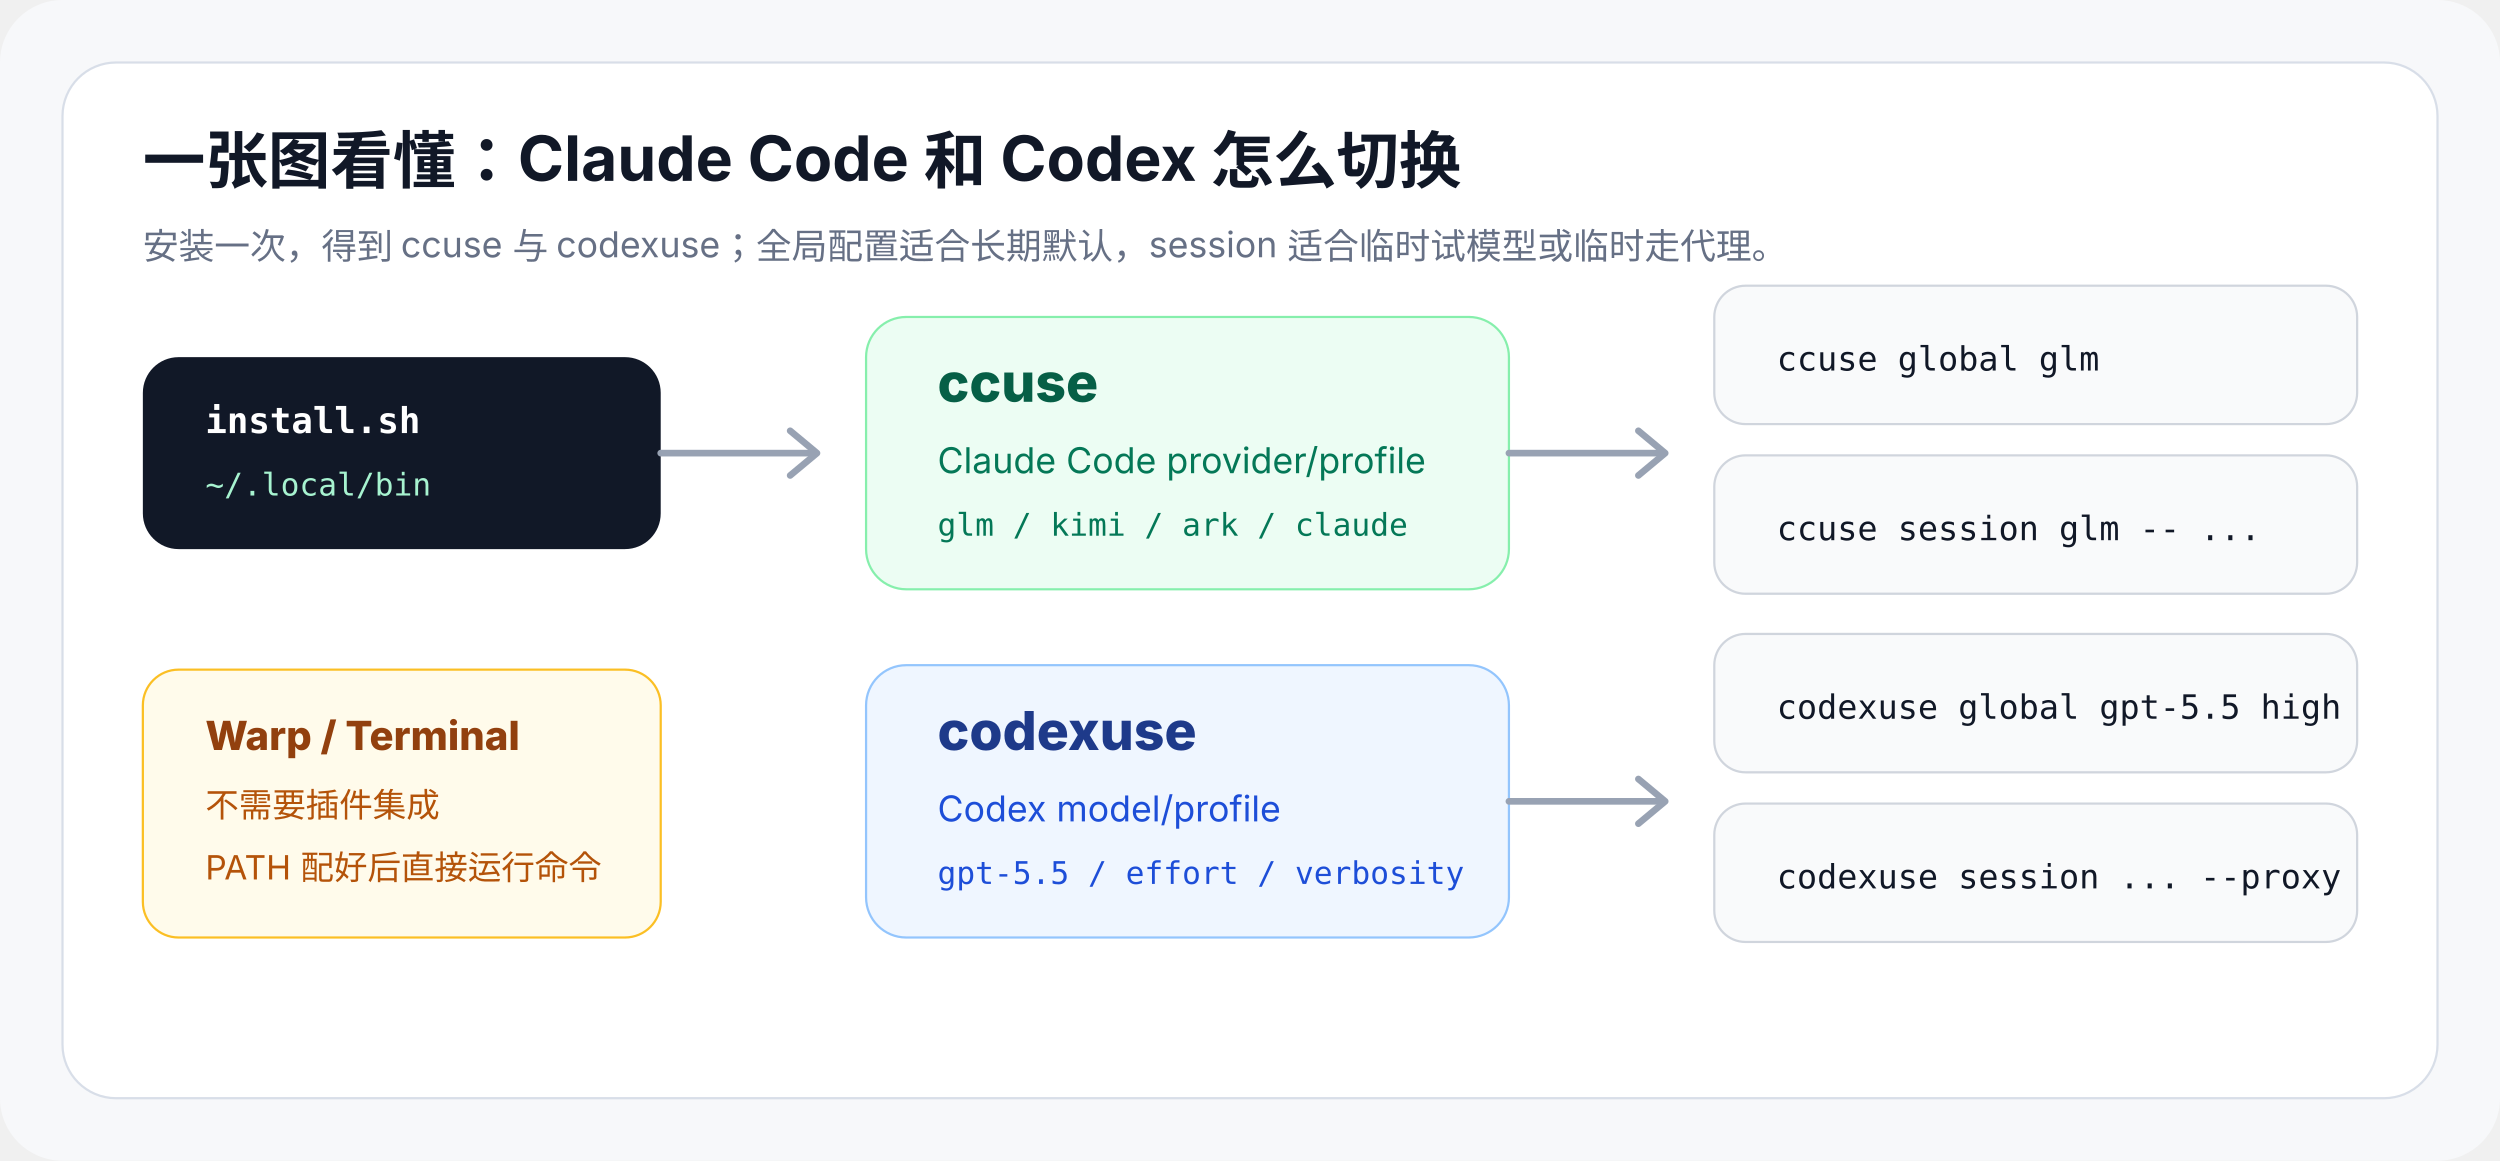
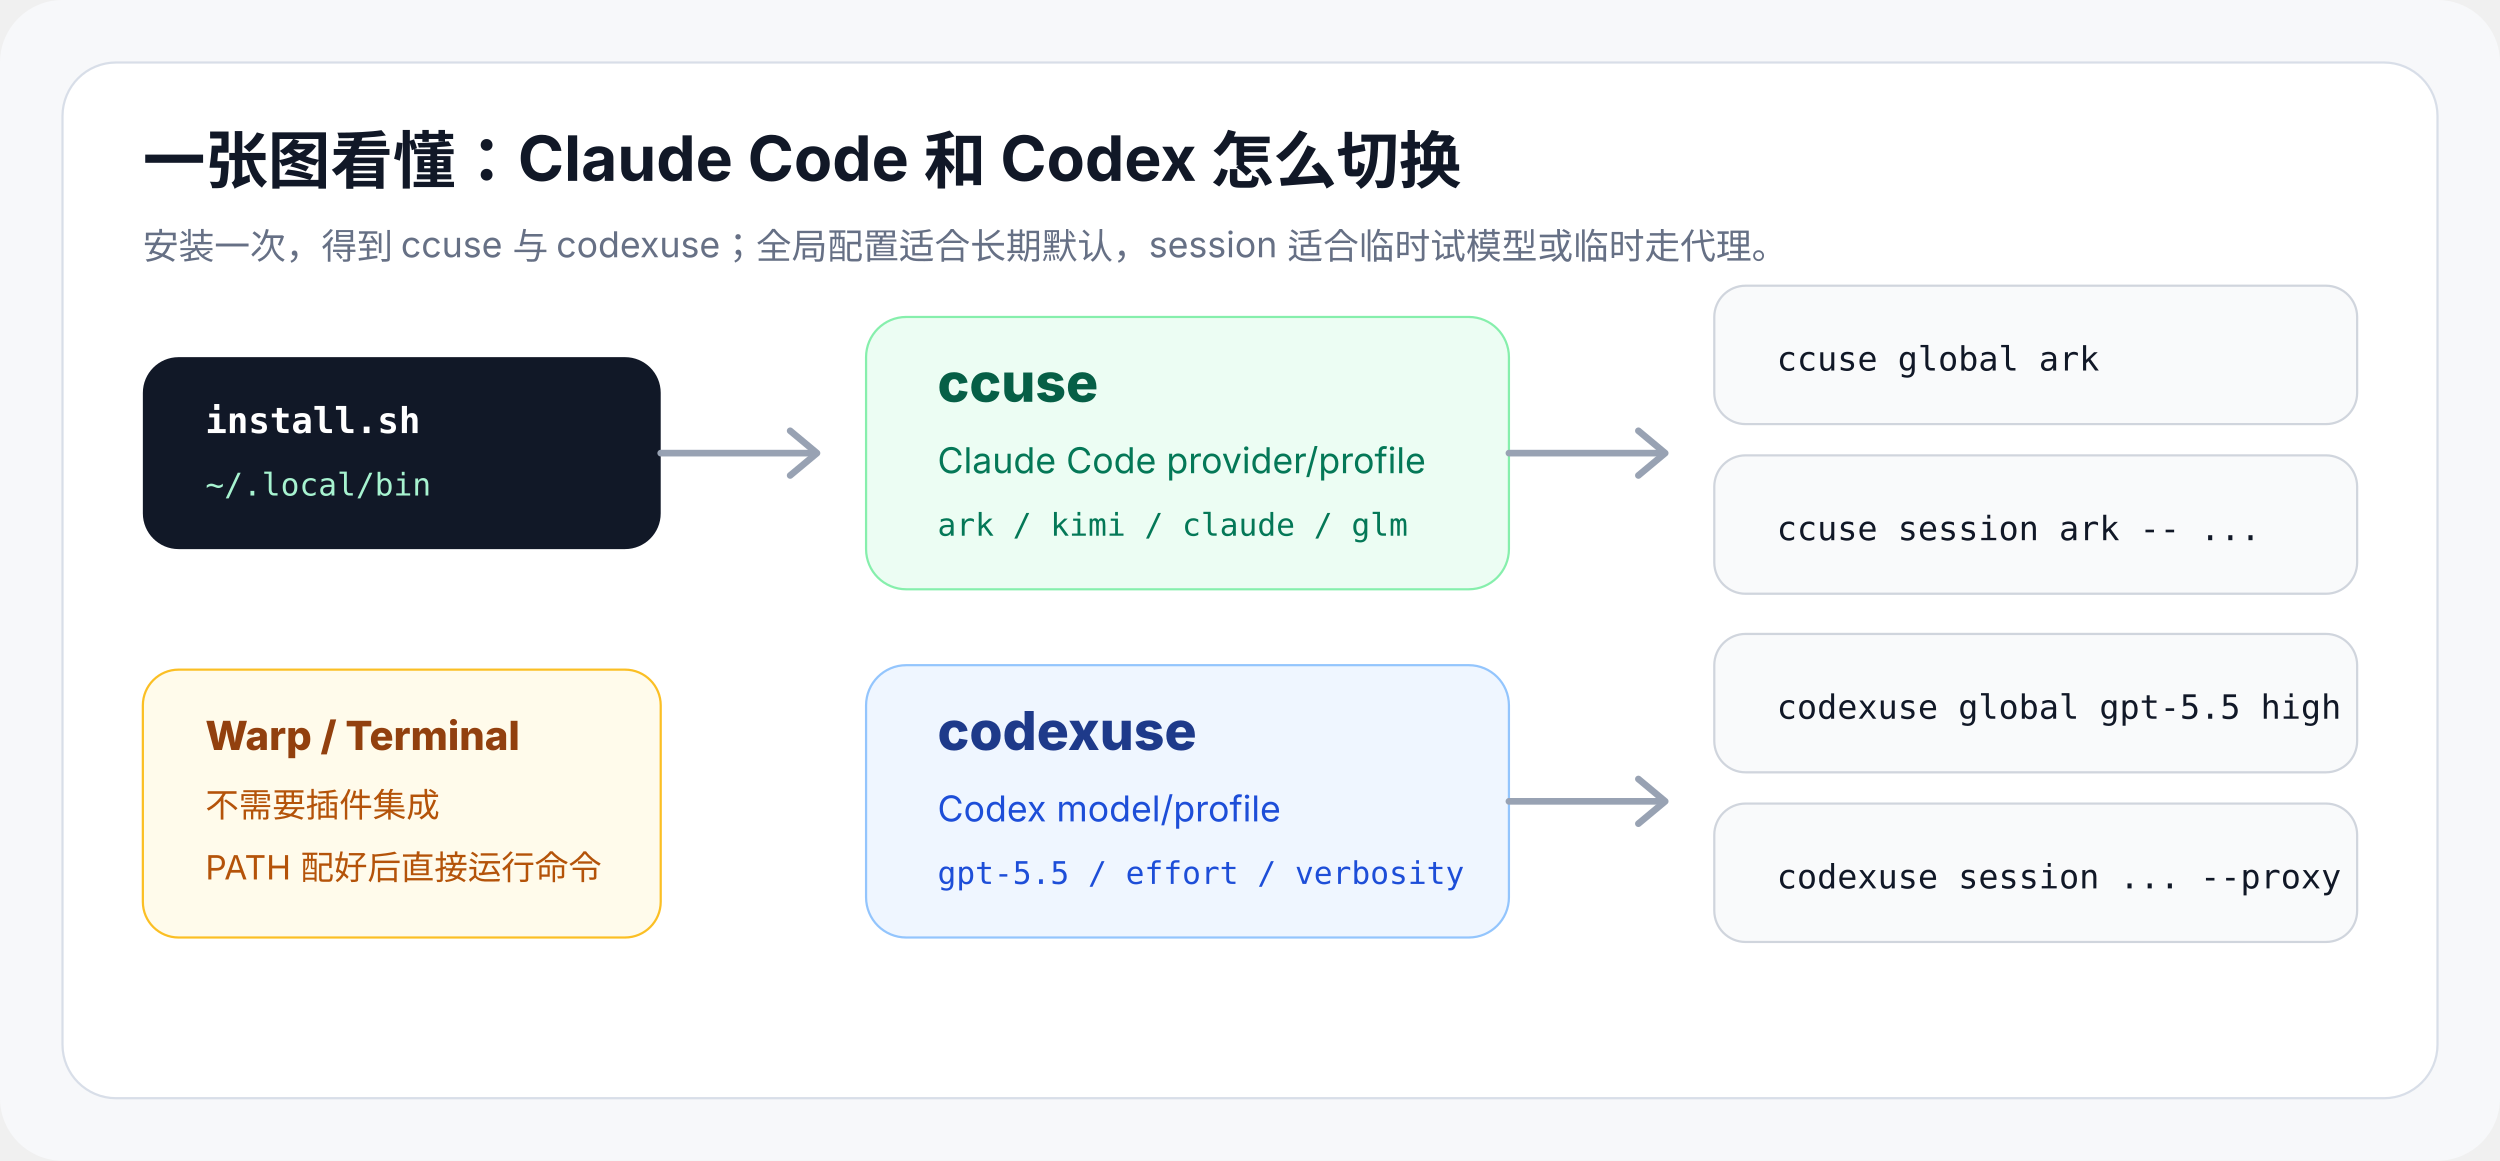
<svg xmlns="http://www.w3.org/2000/svg" width="1120" height="520" viewBox="0 0 1120 520" fill="none" role="img" aria-labelledby="title desc">
  <rect width="1120" height="520" rx="28" fill="#F7F8FA" />
  <rect x="28" y="28" width="1064" height="464" rx="24" fill="#FFFFFF" stroke="#D8DEE8" />
  <text x="64" y="82" fill="#111827" font-family="Inter, ui-sans-serif, system-ui, -apple-system, BlinkMacSystemFont, Segoe UI, sans-serif" font-size="28" font-weight="700">一张图看懂：Claude Code 和 Codex 怎么切换</text>
  <text x="64" y="116" fill="#667085" font-family="Inter, ui-sans-serif, system-ui, -apple-system, BlinkMacSystemFont, Segoe UI, sans-serif" font-size="16">安装一次，得到 ccuse 与 codexuse；全局配置适合长期默认，session 适合临时试模型或临时走代理。</text>
  <rect x="64" y="160" width="232" height="86" rx="16" fill="#111827" />
  <text x="92" y="194" fill="#FFFFFF" font-family="SFMono-Regular, Menlo, Consolas, monospace" font-size="16" font-weight="700">install.sh</text>
  <text x="92" y="222" fill="#A7F3D0" font-family="SFMono-Regular, Menlo, Consolas, monospace" font-size="14">~/.local/bin</text>
  <path d="M296 203H364" stroke="#98A2B3" stroke-width="3" stroke-linecap="round" />
  <path d="M354 193L366 203L354 213" stroke="#98A2B3" stroke-width="3" stroke-linecap="round" stroke-linejoin="round" />
  <rect x="388" y="142" width="288" height="122" rx="18" fill="#ECFDF3" stroke="#86EFAC" />
  <text x="420" y="180" fill="#065F46" font-family="Inter, ui-sans-serif, system-ui, -apple-system, BlinkMacSystemFont, Segoe UI, sans-serif" font-size="24" font-weight="800">ccuse</text>
  <text x="420" y="212" fill="#047857" font-family="Inter, ui-sans-serif, system-ui, -apple-system, BlinkMacSystemFont, Segoe UI, sans-serif" font-size="16">Claude Code provider/profile</text>
-   <text x="420" y="240" fill="#047857" font-family="SFMono-Regular, Menlo, Consolas, monospace" font-size="14">glm / kimi / ark / claude</text>
+   <text x="420" y="240" fill="#047857" font-family="SFMono-Regular, Menlo, Consolas, monospace" font-size="14">ark / kimi / claude / glm</text>
  <rect x="388" y="298" width="288" height="122" rx="18" fill="#EFF6FF" stroke="#93C5FD" />
  <text x="420" y="336" fill="#1E3A8A" font-family="Inter, ui-sans-serif, system-ui, -apple-system, BlinkMacSystemFont, Segoe UI, sans-serif" font-size="24" font-weight="800">codexuse</text>
  <text x="420" y="368" fill="#1D4ED8" font-family="Inter, ui-sans-serif, system-ui, -apple-system, BlinkMacSystemFont, Segoe UI, sans-serif" font-size="16">Codex model/profile</text>
  <text x="420" y="396" fill="#1D4ED8" font-family="SFMono-Regular, Menlo, Consolas, monospace" font-size="14">gpt-5.5 / effort / verbosity</text>
  <path d="M676 203H744" stroke="#98A2B3" stroke-width="3" stroke-linecap="round" />
  <path d="M734 193L746 203L734 213" stroke="#98A2B3" stroke-width="3" stroke-linecap="round" stroke-linejoin="round" />
  <path d="M676 359H744" stroke="#98A2B3" stroke-width="3" stroke-linecap="round" />
  <path d="M734 349L746 359L734 369" stroke="#98A2B3" stroke-width="3" stroke-linecap="round" stroke-linejoin="round" />
  <rect x="768" y="128" width="288" height="62" rx="14" fill="#F9FAFB" stroke="#D0D5DD" />
-   <text x="796" y="166" fill="#111827" font-family="SFMono-Regular, Menlo, Consolas, monospace" font-size="15">ccuse global glm</text>
+   <text x="796" y="166" fill="#111827" font-family="SFMono-Regular, Menlo, Consolas, monospace" font-size="15">ccuse global ark</text>
  <rect x="768" y="204" width="288" height="62" rx="14" fill="#F9FAFB" stroke="#D0D5DD" />
-   <text x="796" y="242" fill="#111827" font-family="SFMono-Regular, Menlo, Consolas, monospace" font-size="15">ccuse session glm -- ...</text>
+   <text x="796" y="242" fill="#111827" font-family="SFMono-Regular, Menlo, Consolas, monospace" font-size="15">ccuse session ark -- ...</text>
  <rect x="768" y="284" width="288" height="62" rx="14" fill="#F9FAFB" stroke="#D0D5DD" />
  <text x="796" y="322" fill="#111827" font-family="SFMono-Regular, Menlo, Consolas, monospace" font-size="15">codexuse global gpt-5.5 high</text>
  <rect x="768" y="360" width="288" height="62" rx="14" fill="#F9FAFB" stroke="#D0D5DD" />
  <text x="796" y="398" fill="#111827" font-family="SFMono-Regular, Menlo, Consolas, monospace" font-size="15">codexuse session ... --proxy</text>
  <rect x="64" y="300" width="232" height="120" rx="16" fill="#FFFBEB" stroke="#FBBF24" />
  <text x="92" y="336" fill="#92400E" font-family="Inter, ui-sans-serif, system-ui, -apple-system, BlinkMacSystemFont, Segoe UI, sans-serif" font-size="18" font-weight="800">Warp / Terminal</text>
  <text x="92" y="366" fill="#B45309" font-family="Inter, ui-sans-serif, system-ui, -apple-system, BlinkMacSystemFont, Segoe UI, sans-serif" font-size="15">不需要插件集成</text>
  <text x="92" y="394" fill="#B45309" font-family="Inter, ui-sans-serif, system-ui, -apple-system, BlinkMacSystemFont, Segoe UI, sans-serif" font-size="15">PATH 配好后直接运行命令</text>
</svg>
